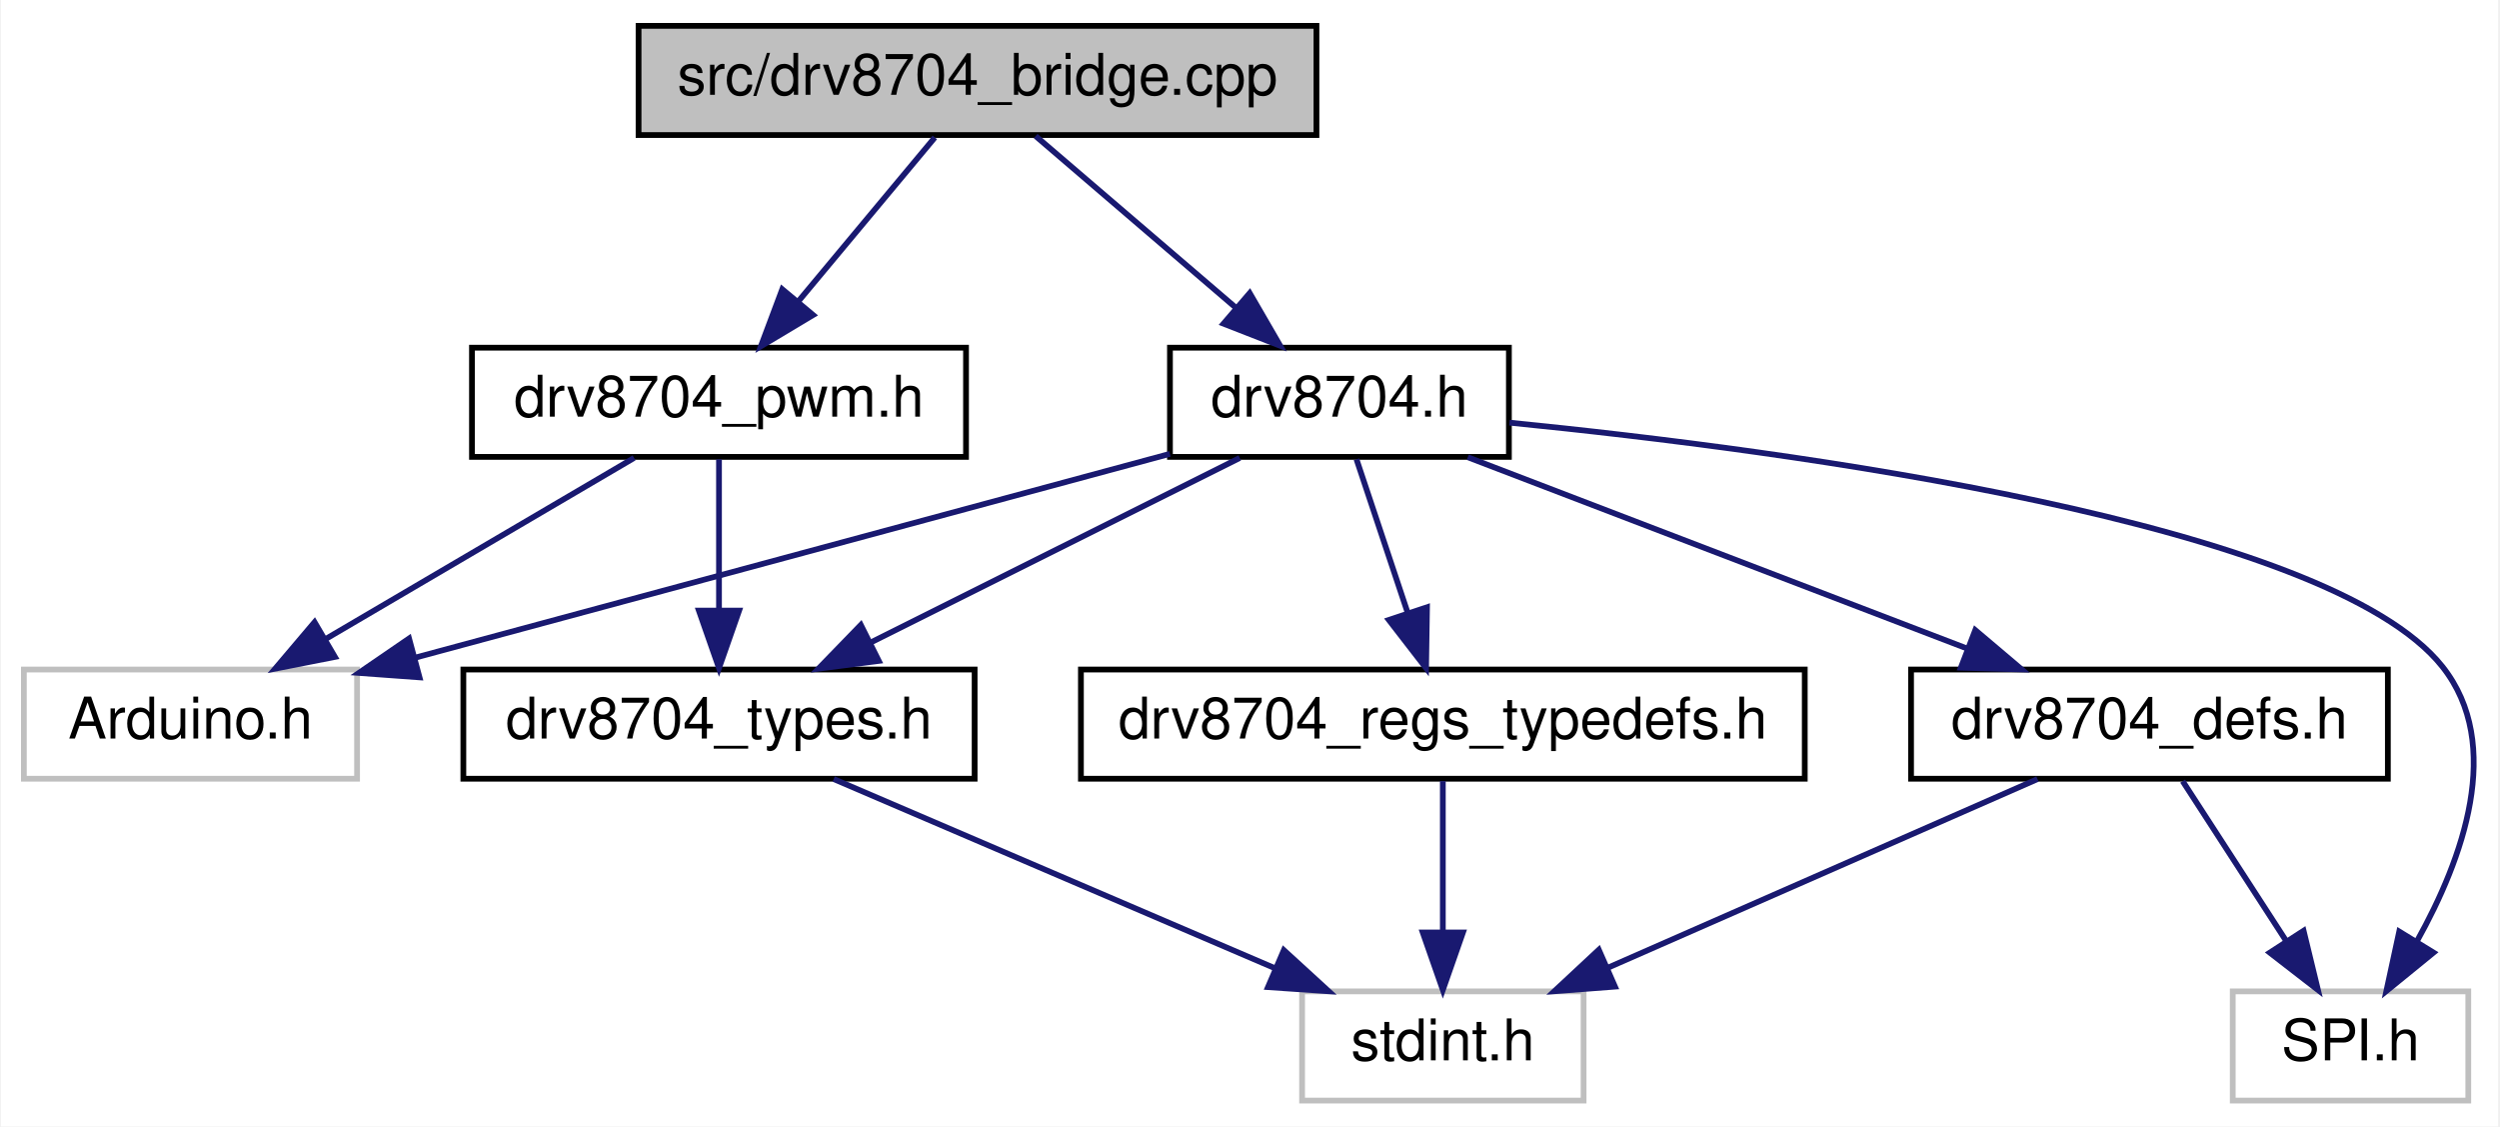
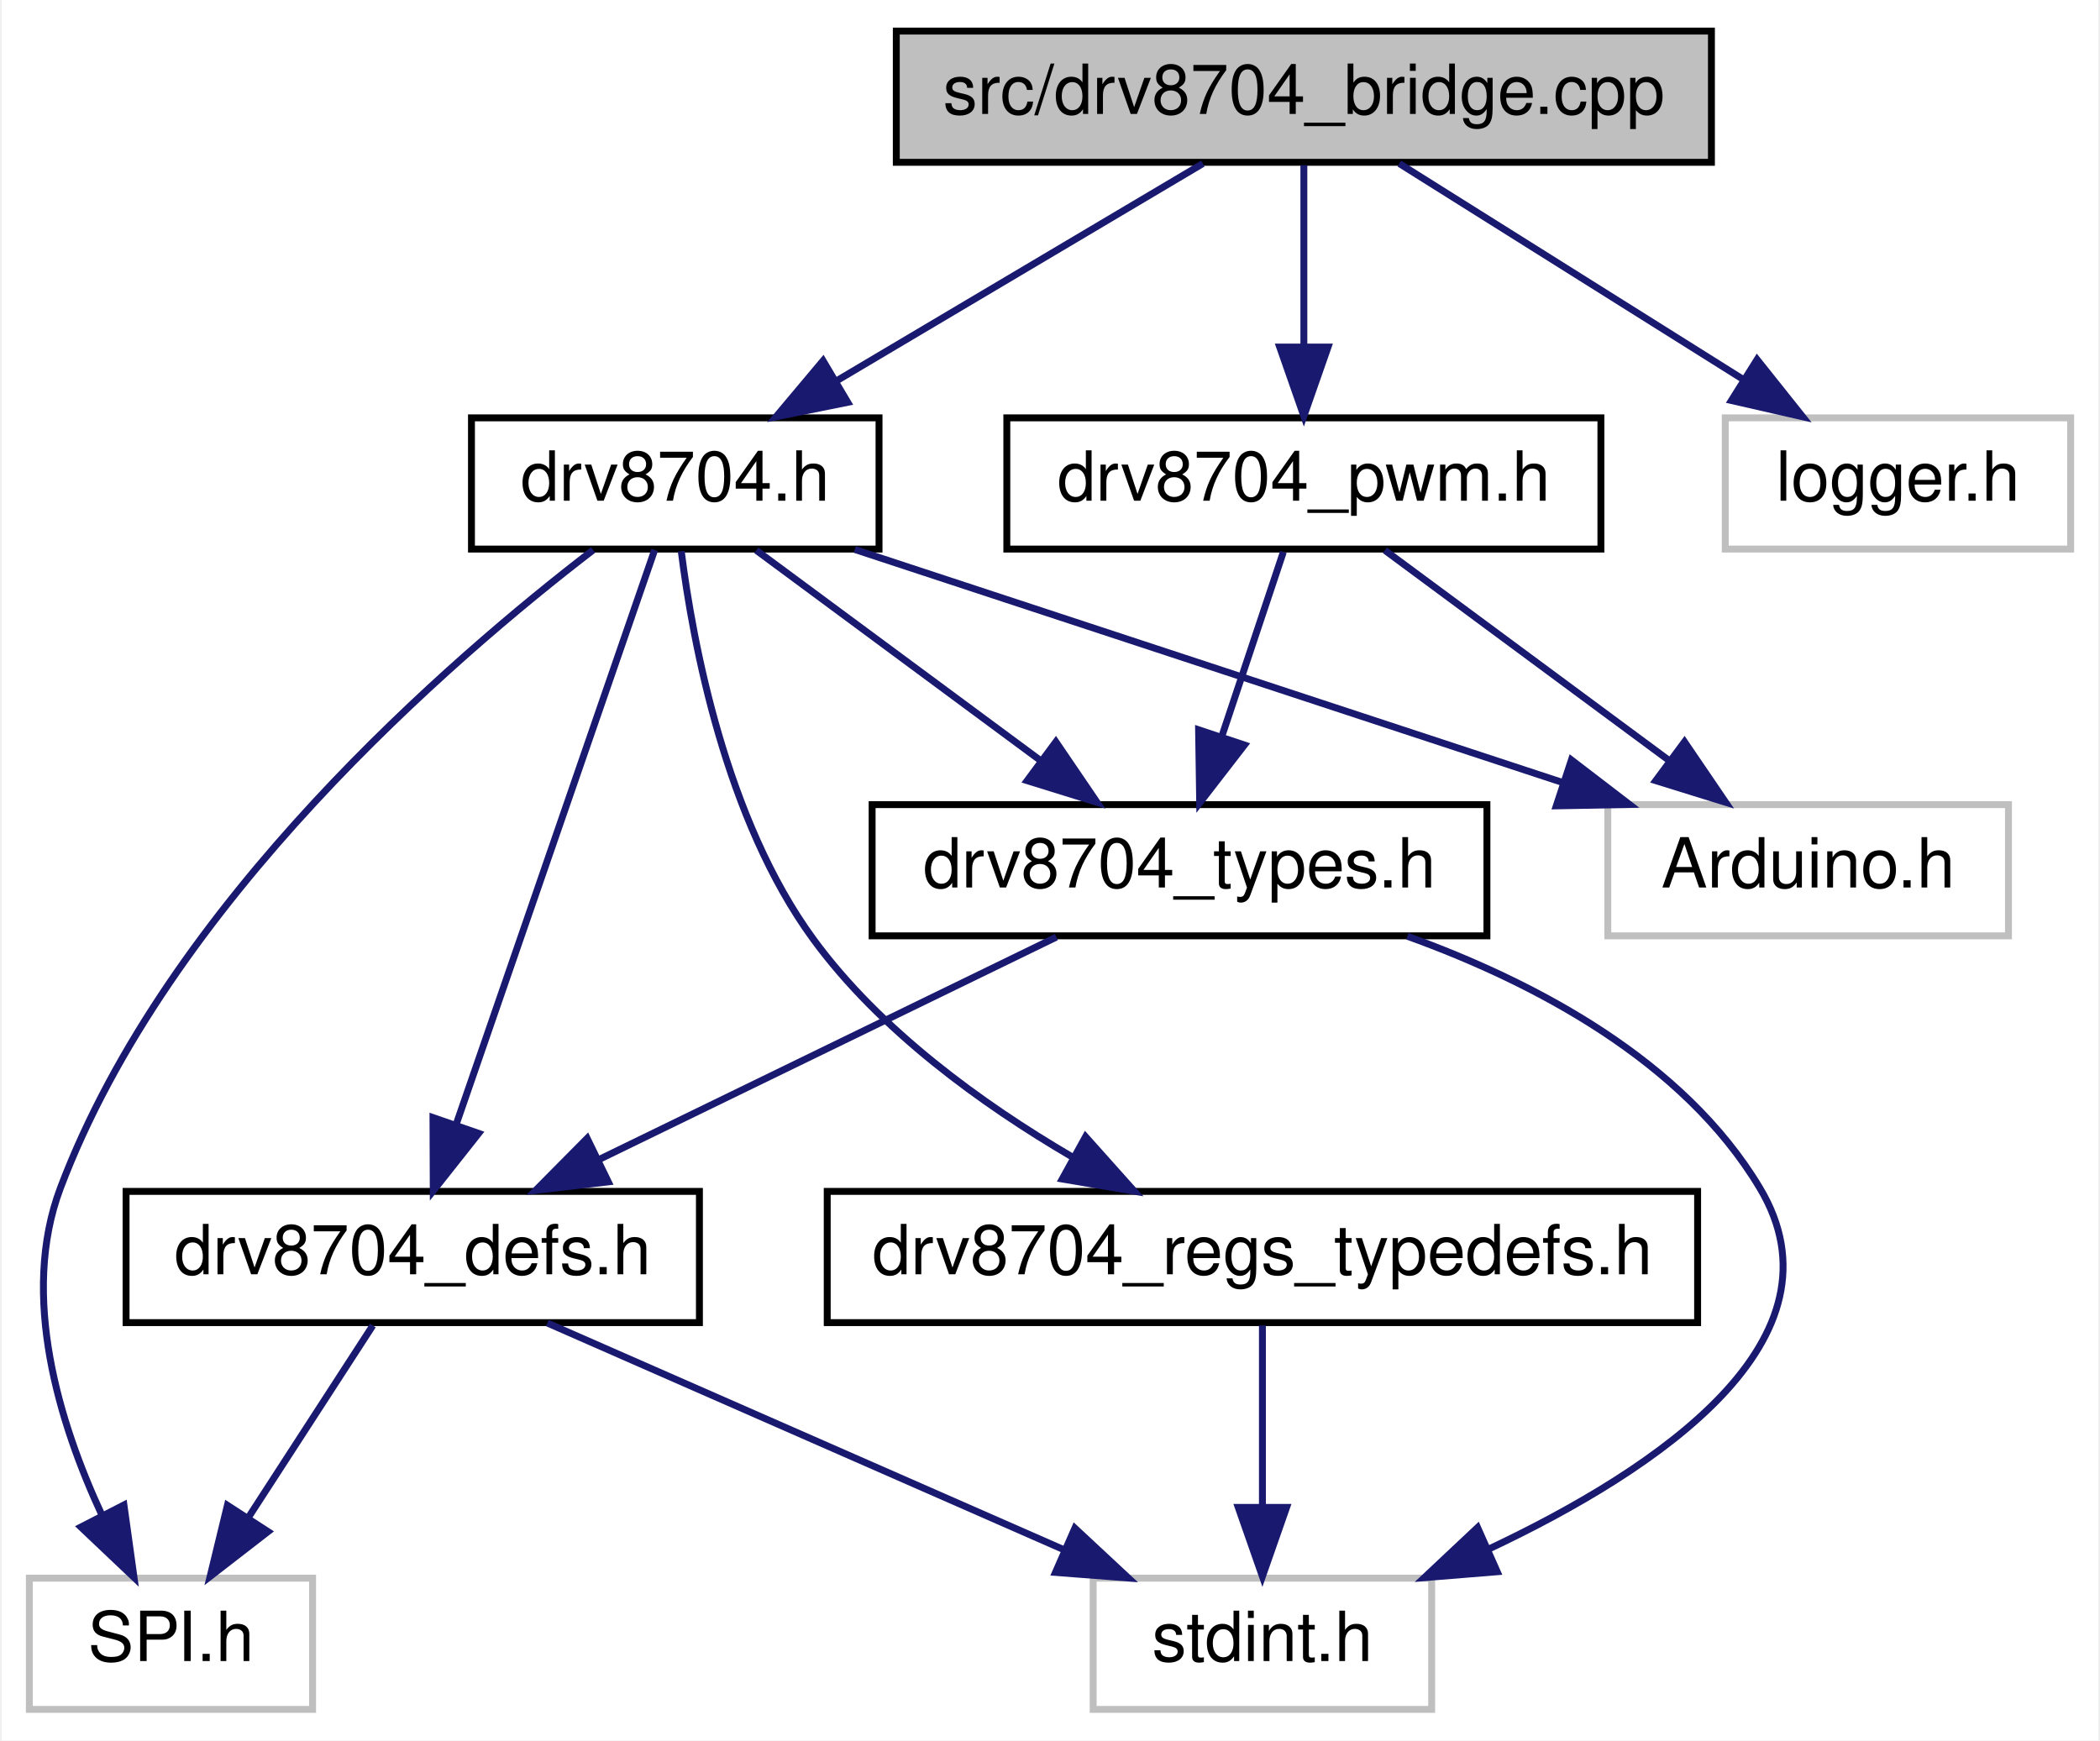
- <svg xmlns="http://www.w3.org/2000/svg" xmlns:xlink="http://www.w3.org/1999/xlink" width="435pt" height="196pt" viewBox="0.00 0.00 434.69 196.00">
-   <g id="graph0" class="graph" transform="scale(1 1) rotate(0) translate(4 192)">
-     <polygon fill="white" stroke="transparent" points="-4,4 -4,-192 430.69,-192 430.69,4 -4,4" />
+ <svg xmlns="http://www.w3.org/2000/svg" xmlns:xlink="http://www.w3.org/1999/xlink" width="304pt" height="252pt" viewBox="0.00 0.00 303.50 252.00">
+   <g id="graph0" class="graph" transform="scale(1 1) rotate(0) translate(4 248)">
+     <polygon fill="white" stroke="transparent" points="-4,4 -4,-248 299.5,-248 299.5,4 -4,4" />
    <g id="node1" class="node">
      <g id="a_node1">
        <a xlink:title="Runtime bridge GPIO helpers for the DRV8704 driver.">
-           <polygon fill="#bfbfbf" stroke="black" points="107,-168.5 107,-187.5 225,-187.5 225,-168.5 107,-168.5" />
-           <text text-anchor="middle" x="166" y="-175.5" font-family="Helvetica,sans-Serif" font-size="10.00">src/drv8704_bridge.cpp</text>
+           <polygon fill="#bfbfbf" stroke="black" points="125.5,-224.5 125.5,-243.5 243.5,-243.5 243.5,-224.5 125.5,-224.5" />
+           <text text-anchor="middle" x="184.5" y="-231.5" font-family="Helvetica,sans-Serif" font-size="10.00">src/drv8704_bridge.cpp</text>
        </a>
      </g>
    </g>
    <g id="node2" class="node">
      <g id="a_node2">
        <a xlink:href="drv8704_8h.html" target="_top" xlink:title="Public Arduino API for the DRV8704 dual H-bridge gate driver.">
-           <polygon fill="white" stroke="black" points="199.5,-112.5 199.5,-131.5 258.5,-131.5 258.5,-112.5 199.5,-112.5" />
-           <text text-anchor="middle" x="229" y="-119.5" font-family="Helvetica,sans-Serif" font-size="10.00">drv8704.h</text>
+           <polygon fill="white" stroke="black" points="64,-168.5 64,-187.5 123,-187.5 123,-168.5 64,-168.5" />
+           <text text-anchor="middle" x="93.5" y="-175.5" font-family="Helvetica,sans-Serif" font-size="10.00">drv8704.h</text>
        </a>
      </g>
    </g>
    <g id="edge1" class="edge">
-       <path fill="none" stroke="midnightblue" d="M176.12,-168.32C185.53,-160.26 199.74,-148.08 211.07,-138.37" />
-       <polygon fill="midnightblue" stroke="midnightblue" points="213.38,-141 218.69,-131.83 208.82,-135.68 213.38,-141" />
+       <path fill="none" stroke="midnightblue" d="M169.88,-224.32C155.55,-215.82 133.49,-202.73 116.75,-192.8" />
+       <polygon fill="midnightblue" stroke="midnightblue" points="118.47,-189.75 108.08,-187.65 114.9,-195.77 118.47,-189.75" />
    </g>
    <g id="node9" class="node">
      <g id="a_node9">
        <a xlink:href="drv8704__pwm_8h.html" target="_top" xlink:title="Shared abstraction for platform PWM generation backends.">
-           <polygon fill="white" stroke="black" points="78,-112.5 78,-131.5 164,-131.5 164,-112.5 78,-112.5" />
-           <text text-anchor="middle" x="121" y="-119.5" font-family="Helvetica,sans-Serif" font-size="10.00">drv8704_pwm.h</text>
+           <polygon fill="white" stroke="black" points="141.5,-168.5 141.5,-187.5 227.5,-187.5 227.5,-168.5 141.5,-168.5" />
+           <text text-anchor="middle" x="184.5" y="-175.5" font-family="Helvetica,sans-Serif" font-size="10.00">drv8704_pwm.h</text>
        </a>
      </g>
    </g>
-     <g id="edge11" class="edge">
-       <path fill="none" stroke="midnightblue" d="M158.57,-168.08C152.15,-160.38 142.69,-149.03 134.88,-139.65" />
-       <polygon fill="midnightblue" stroke="midnightblue" points="137.38,-137.19 128.29,-131.75 132.01,-141.67 137.38,-137.19" />
+     <g id="edge12" class="edge">
+       <path fill="none" stroke="midnightblue" d="M184.5,-224.08C184.5,-217.01 184.5,-206.86 184.5,-197.99" />
+       <polygon fill="midnightblue" stroke="midnightblue" points="188,-197.75 184.5,-187.75 181,-197.75 188,-197.75" />
+     </g>
+     <g id="node10" class="node">
+       <g id="a_node10">
+         <a xlink:title=" ">
+           <polygon fill="white" stroke="#bfbfbf" points="245.5,-168.5 245.5,-187.5 295.5,-187.5 295.5,-168.5 245.5,-168.5" />
+           <text text-anchor="middle" x="270.5" y="-175.5" font-family="Helvetica,sans-Serif" font-size="10.00">logger.h</text>
+         </a>
+       </g>
+     </g>
+     <g id="edge15" class="edge">
+       <path fill="none" stroke="midnightblue" d="M198.32,-224.32C211.73,-215.9 232.32,-202.97 248.09,-193.07" />
+       <polygon fill="midnightblue" stroke="midnightblue" points="250.11,-195.94 256.72,-187.65 246.39,-190.01 250.11,-195.94" />
    </g>
    <g id="node3" class="node">
      <g id="a_node3">
        <a xlink:title=" ">
-           <polygon fill="white" stroke="#bfbfbf" points="0,-56.5 0,-75.5 58,-75.5 58,-56.5 0,-56.5" />
-           <text text-anchor="middle" x="29" y="-63.5" font-family="Helvetica,sans-Serif" font-size="10.00">Arduino.h</text>
+           <polygon fill="white" stroke="#bfbfbf" points="228.5,-112.5 228.5,-131.5 286.5,-131.5 286.5,-112.5 228.5,-112.5" />
+           <text text-anchor="middle" x="257.5" y="-119.5" font-family="Helvetica,sans-Serif" font-size="10.00">Arduino.h</text>
        </a>
      </g>
    </g>
    <g id="edge2" class="edge">
-       <path fill="none" stroke="midnightblue" d="M199.49,-113.03C164.68,-103.63 106.68,-87.97 68.14,-77.57" />
-       <polygon fill="midnightblue" stroke="midnightblue" points="68.87,-74.14 58.31,-74.91 67.05,-80.9 68.87,-74.14" />
+       <path fill="none" stroke="midnightblue" d="M119.49,-168.44C147.2,-159.32 191.25,-144.81 222.12,-134.65" />
+       <polygon fill="midnightblue" stroke="midnightblue" points="223.23,-137.97 231.64,-131.52 221.04,-131.32 223.23,-137.97" />
    </g>
    <g id="node4" class="node">
      <g id="a_node4">
        <a xlink:title=" ">
-           <polygon fill="white" stroke="#bfbfbf" points="384.5,-0.5 384.5,-19.5 425.5,-19.5 425.5,-0.5 384.5,-0.5" />
-           <text text-anchor="middle" x="405" y="-7.5" font-family="Helvetica,sans-Serif" font-size="10.00">SPI.h</text>
+           <polygon fill="white" stroke="#bfbfbf" points="0,-0.5 0,-19.5 41,-19.5 41,-0.5 0,-0.5" />
+           <text text-anchor="middle" x="20.5" y="-7.5" font-family="Helvetica,sans-Serif" font-size="10.00">SPI.h</text>
        </a>
      </g>
    </g>
    <g id="edge3" class="edge">
-       <path fill="none" stroke="midnightblue" d="M258.6,-118.46C307.33,-113.6 401.06,-101.15 421,-76 431.79,-62.38 424.52,-42.5 416.61,-28.32" />
-       <polygon fill="midnightblue" stroke="midnightblue" points="419.45,-26.25 411.24,-19.56 413.48,-29.91 419.45,-26.25" />
+       <path fill="none" stroke="midnightblue" d="M81.61,-168.36C61.18,-152.68 20.11,-117.32 4.5,-76 -1.39,-60.41 4.34,-41.88 10.52,-28.6" />
+       <polygon fill="midnightblue" stroke="midnightblue" points="13.69,-30.1 15.15,-19.61 7.46,-26.9 13.69,-30.1" />
    </g>
    <g id="node5" class="node">
      <g id="a_node5">
        <a xlink:href="drv8704__defs_8h.html" target="_top" xlink:title="Constants, register addresses, masks, and defaults for the DRV8704 driver.">
-           <polygon fill="white" stroke="black" points="328.5,-56.5 328.5,-75.5 411.5,-75.5 411.5,-56.5 328.5,-56.5" />
-           <text text-anchor="middle" x="370" y="-63.5" font-family="Helvetica,sans-Serif" font-size="10.00">drv8704_defs.h</text>
+           <polygon fill="white" stroke="black" points="14,-56.5 14,-75.5 97,-75.5 97,-56.5 14,-56.5" />
+           <text text-anchor="middle" x="55.5" y="-63.5" font-family="Helvetica,sans-Serif" font-size="10.00">drv8704_defs.h</text>
        </a>
      </g>
    </g>
    <g id="edge4" class="edge">
-       <path fill="none" stroke="midnightblue" d="M251.34,-112.44C274.75,-103.48 311.74,-89.31 338.19,-79.18" />
-       <polygon fill="midnightblue" stroke="midnightblue" points="339.68,-82.36 347.76,-75.52 337.17,-75.82 339.68,-82.36" />
+       <path fill="none" stroke="midnightblue" d="M90.52,-168.37C84.36,-150.54 70.11,-109.3 61.81,-85.27" />
+       <polygon fill="midnightblue" stroke="midnightblue" points="65.04,-83.9 58.47,-75.59 58.43,-86.19 65.04,-83.9" />
    </g>
    <g id="node7" class="node">
      <g id="a_node7">
        <a xlink:href="drv8704__types_8h.html" target="_top" xlink:title="Public enums and data structures for the DRV8704 driver.">
-           <polygon fill="white" stroke="black" points="76.5,-56.5 76.5,-75.5 165.5,-75.5 165.5,-56.5 76.5,-56.5" />
-           <text text-anchor="middle" x="121" y="-63.5" font-family="Helvetica,sans-Serif" font-size="10.00">drv8704_types.h</text>
+           <polygon fill="white" stroke="black" points="122,-112.5 122,-131.5 211,-131.5 211,-112.5 122,-112.5" />
+           <text text-anchor="middle" x="166.5" y="-119.5" font-family="Helvetica,sans-Serif" font-size="10.00">drv8704_types.h</text>
        </a>
      </g>
    </g>
    <g id="edge7" class="edge">
-       <path fill="none" stroke="midnightblue" d="M211.65,-112.32C194.33,-103.66 167.48,-90.24 147.5,-80.25" />
-       <polygon fill="midnightblue" stroke="midnightblue" points="148.82,-77 138.31,-75.65 145.69,-83.26 148.82,-77" />
+       <path fill="none" stroke="midnightblue" d="M105.23,-168.32C116.34,-160.11 133.24,-147.6 146.48,-137.81" />
+       <polygon fill="midnightblue" stroke="midnightblue" points="148.6,-140.59 154.56,-131.83 144.44,-134.97 148.6,-140.59" />
    </g>
    <g id="node8" class="node">
      <g id="a_node8">
        <a xlink:href="drv8704__regs__typedefs_8h.html" target="_top" xlink:title="Typed register views for the DRV8704 register set.">
-           <polygon fill="white" stroke="black" points="184,-56.5 184,-75.5 310,-75.5 310,-56.5 184,-56.5" />
-           <text text-anchor="middle" x="247" y="-63.5" font-family="Helvetica,sans-Serif" font-size="10.00">drv8704_regs_typedefs.h</text>
+           <polygon fill="white" stroke="black" points="115.5,-56.5 115.5,-75.5 241.5,-75.5 241.5,-56.5 115.5,-56.5" />
+           <text text-anchor="middle" x="178.5" y="-63.5" font-family="Helvetica,sans-Serif" font-size="10.00">drv8704_regs_typedefs.h</text>
        </a>
      </g>
    </g>
-     <g id="edge9" class="edge">
-       <path fill="none" stroke="midnightblue" d="M231.97,-112.08C234.38,-104.85 237.86,-94.41 240.87,-85.4" />
-       <polygon fill="midnightblue" stroke="midnightblue" points="244.24,-86.34 244.08,-75.75 237.6,-84.13 244.24,-86.34" />
+     <g id="edge10" class="edge">
+       <path fill="none" stroke="midnightblue" d="M94.37,-168.19C96.05,-154.88 100.81,-129.34 113.5,-112 123.15,-98.81 137.89,-88.15 150.9,-80.53" />
+       <polygon fill="midnightblue" stroke="midnightblue" points="152.9,-83.42 159.96,-75.52 149.52,-77.29 152.9,-83.42" />
    </g>
    <g id="edge6" class="edge">
-       <path fill="none" stroke="midnightblue" d="M375.78,-56.08C380.67,-48.53 387.83,-37.49 393.83,-28.23" />
-       <polygon fill="midnightblue" stroke="midnightblue" points="396.83,-30.05 399.33,-19.75 390.95,-26.24 396.83,-30.05" />
+       <path fill="none" stroke="midnightblue" d="M49.72,-56.08C44.83,-48.53 37.67,-37.49 31.67,-28.23" />
+       <polygon fill="midnightblue" stroke="midnightblue" points="34.55,-26.24 26.17,-19.75 28.67,-30.05 34.55,-26.24" />
    </g>
    <g id="node6" class="node">
      <g id="a_node6">
        <a xlink:title=" ">
-           <polygon fill="white" stroke="#bfbfbf" points="222.5,-0.5 222.5,-19.5 271.5,-19.5 271.5,-0.5 222.5,-0.5" />
-           <text text-anchor="middle" x="247" y="-7.5" font-family="Helvetica,sans-Serif" font-size="10.00">stdint.h</text>
+           <polygon fill="white" stroke="#bfbfbf" points="154,-0.5 154,-19.5 203,-19.5 203,-0.5 154,-0.5" />
+           <text text-anchor="middle" x="178.5" y="-7.5" font-family="Helvetica,sans-Serif" font-size="10.00">stdint.h</text>
        </a>
      </g>
    </g>
    <g id="edge5" class="edge">
-       <path fill="none" stroke="midnightblue" d="M350.51,-56.44C330.36,-47.6 298.68,-33.69 275.67,-23.59" />
-       <polygon fill="midnightblue" stroke="midnightblue" points="276.96,-20.33 266.4,-19.52 274.15,-26.74 276.96,-20.33" />
+       <path fill="none" stroke="midnightblue" d="M74.99,-56.44C95.14,-47.6 126.82,-33.69 149.83,-23.59" />
+       <polygon fill="midnightblue" stroke="midnightblue" points="151.35,-26.74 159.1,-19.52 148.54,-20.33 151.35,-26.74" />
+     </g>
+     <g id="edge9" class="edge">
+       <path fill="none" stroke="midnightblue" d="M148.67,-112.32C130.78,-103.62 103.02,-90.12 82.45,-80.11" />
+       <polygon fill="midnightblue" stroke="midnightblue" points="83.81,-76.88 73.29,-75.65 80.75,-83.18 83.81,-76.88" />
    </g>
    <g id="edge8" class="edge">
-       <path fill="none" stroke="midnightblue" d="M140.97,-56.44C161.61,-47.6 194.06,-33.69 217.63,-23.59" />
-       <polygon fill="midnightblue" stroke="midnightblue" points="219.32,-26.67 227.13,-19.52 216.56,-20.24 219.32,-26.67" />
+       <path fill="none" stroke="midnightblue" d="M199.49,-112.44C217.96,-105.77 239.45,-94.45 250.5,-76 263.62,-54.09 235.94,-35.33 211.19,-23.68" />
+       <polygon fill="midnightblue" stroke="midnightblue" points="212.49,-20.43 201.93,-19.57 209.65,-26.83 212.49,-20.43" />
    </g>
-     <g id="edge10" class="edge">
-       <path fill="none" stroke="midnightblue" d="M247,-56.08C247,-49.01 247,-38.86 247,-29.99" />
-       <polygon fill="midnightblue" stroke="midnightblue" points="250.5,-29.75 247,-19.75 243.5,-29.75 250.5,-29.75" />
-     </g>
-     <g id="edge12" class="edge">
-       <path fill="none" stroke="midnightblue" d="M106.22,-112.32C91.73,-103.82 69.43,-90.73 52.51,-80.8" />
-       <polygon fill="midnightblue" stroke="midnightblue" points="54.14,-77.7 43.74,-75.65 50.6,-83.74 54.14,-77.7" />
+     <g id="edge11" class="edge">
+       <path fill="none" stroke="midnightblue" d="M178.5,-56.08C178.5,-49.01 178.5,-38.86 178.5,-29.99" />
+       <polygon fill="midnightblue" stroke="midnightblue" points="182,-29.75 178.5,-19.75 175,-29.75 182,-29.75" />
    </g>
    <g id="edge13" class="edge">
-       <path fill="none" stroke="midnightblue" d="M121,-112.08C121,-105.01 121,-94.86 121,-85.99" />
-       <polygon fill="midnightblue" stroke="midnightblue" points="124.5,-85.75 121,-75.75 117.5,-85.75 124.5,-85.75" />
+       <path fill="none" stroke="midnightblue" d="M196.23,-168.32C207.34,-160.11 224.24,-147.6 237.48,-137.81" />
+       <polygon fill="midnightblue" stroke="midnightblue" points="239.6,-140.59 245.56,-131.83 235.44,-134.97 239.6,-140.59" />
+     </g>
+     <g id="edge14" class="edge">
+       <path fill="none" stroke="midnightblue" d="M181.53,-168.08C179.12,-160.85 175.64,-150.41 172.63,-141.4" />
+       <polygon fill="midnightblue" stroke="midnightblue" points="175.9,-140.13 169.42,-131.75 169.26,-142.34 175.9,-140.13" />
    </g>
  </g>
</svg>
